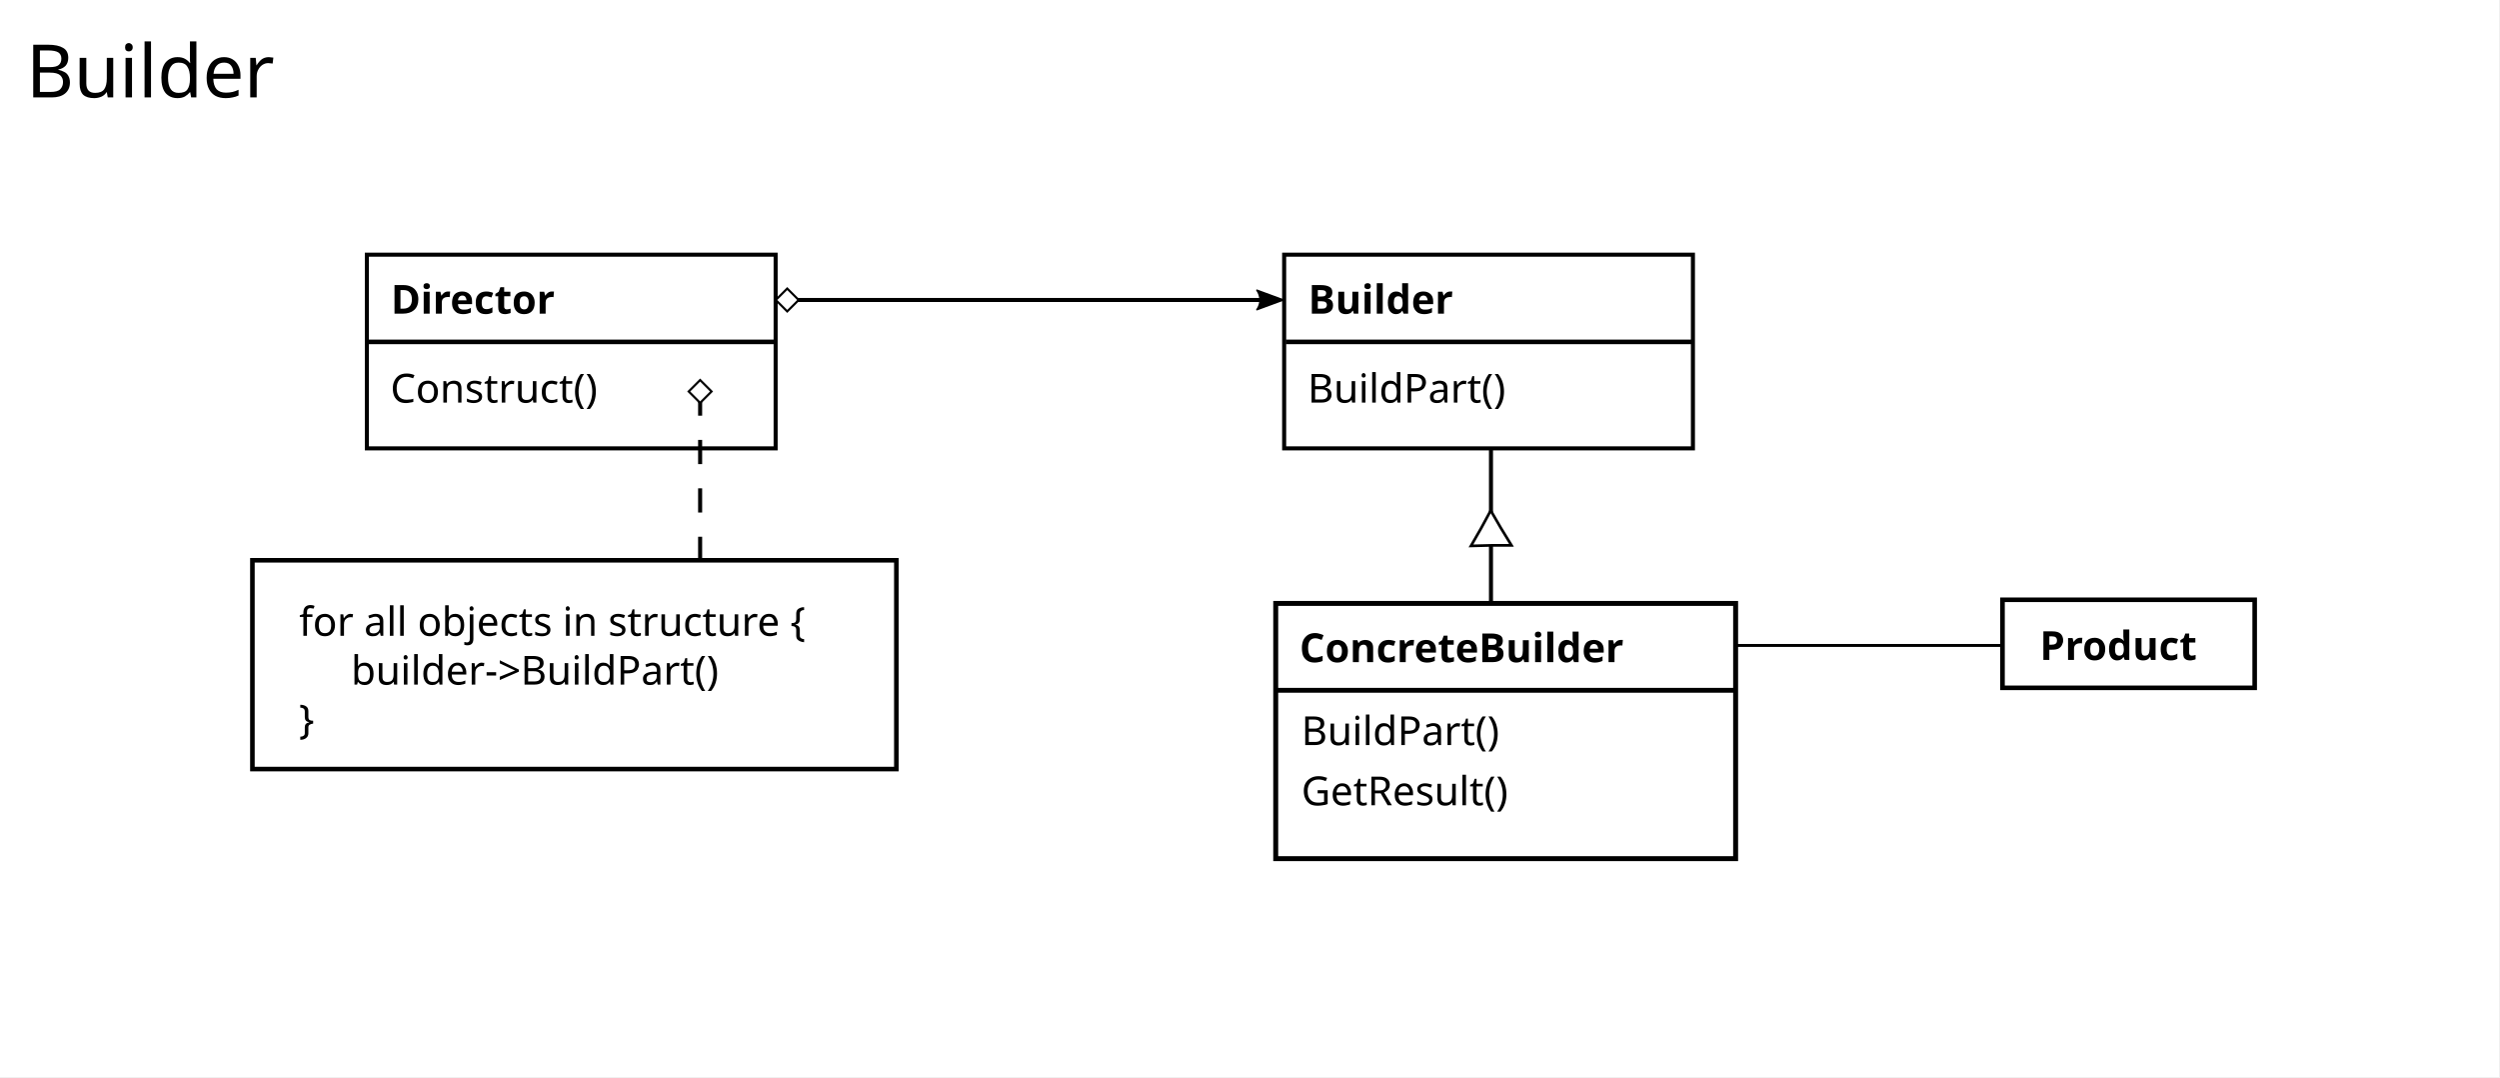
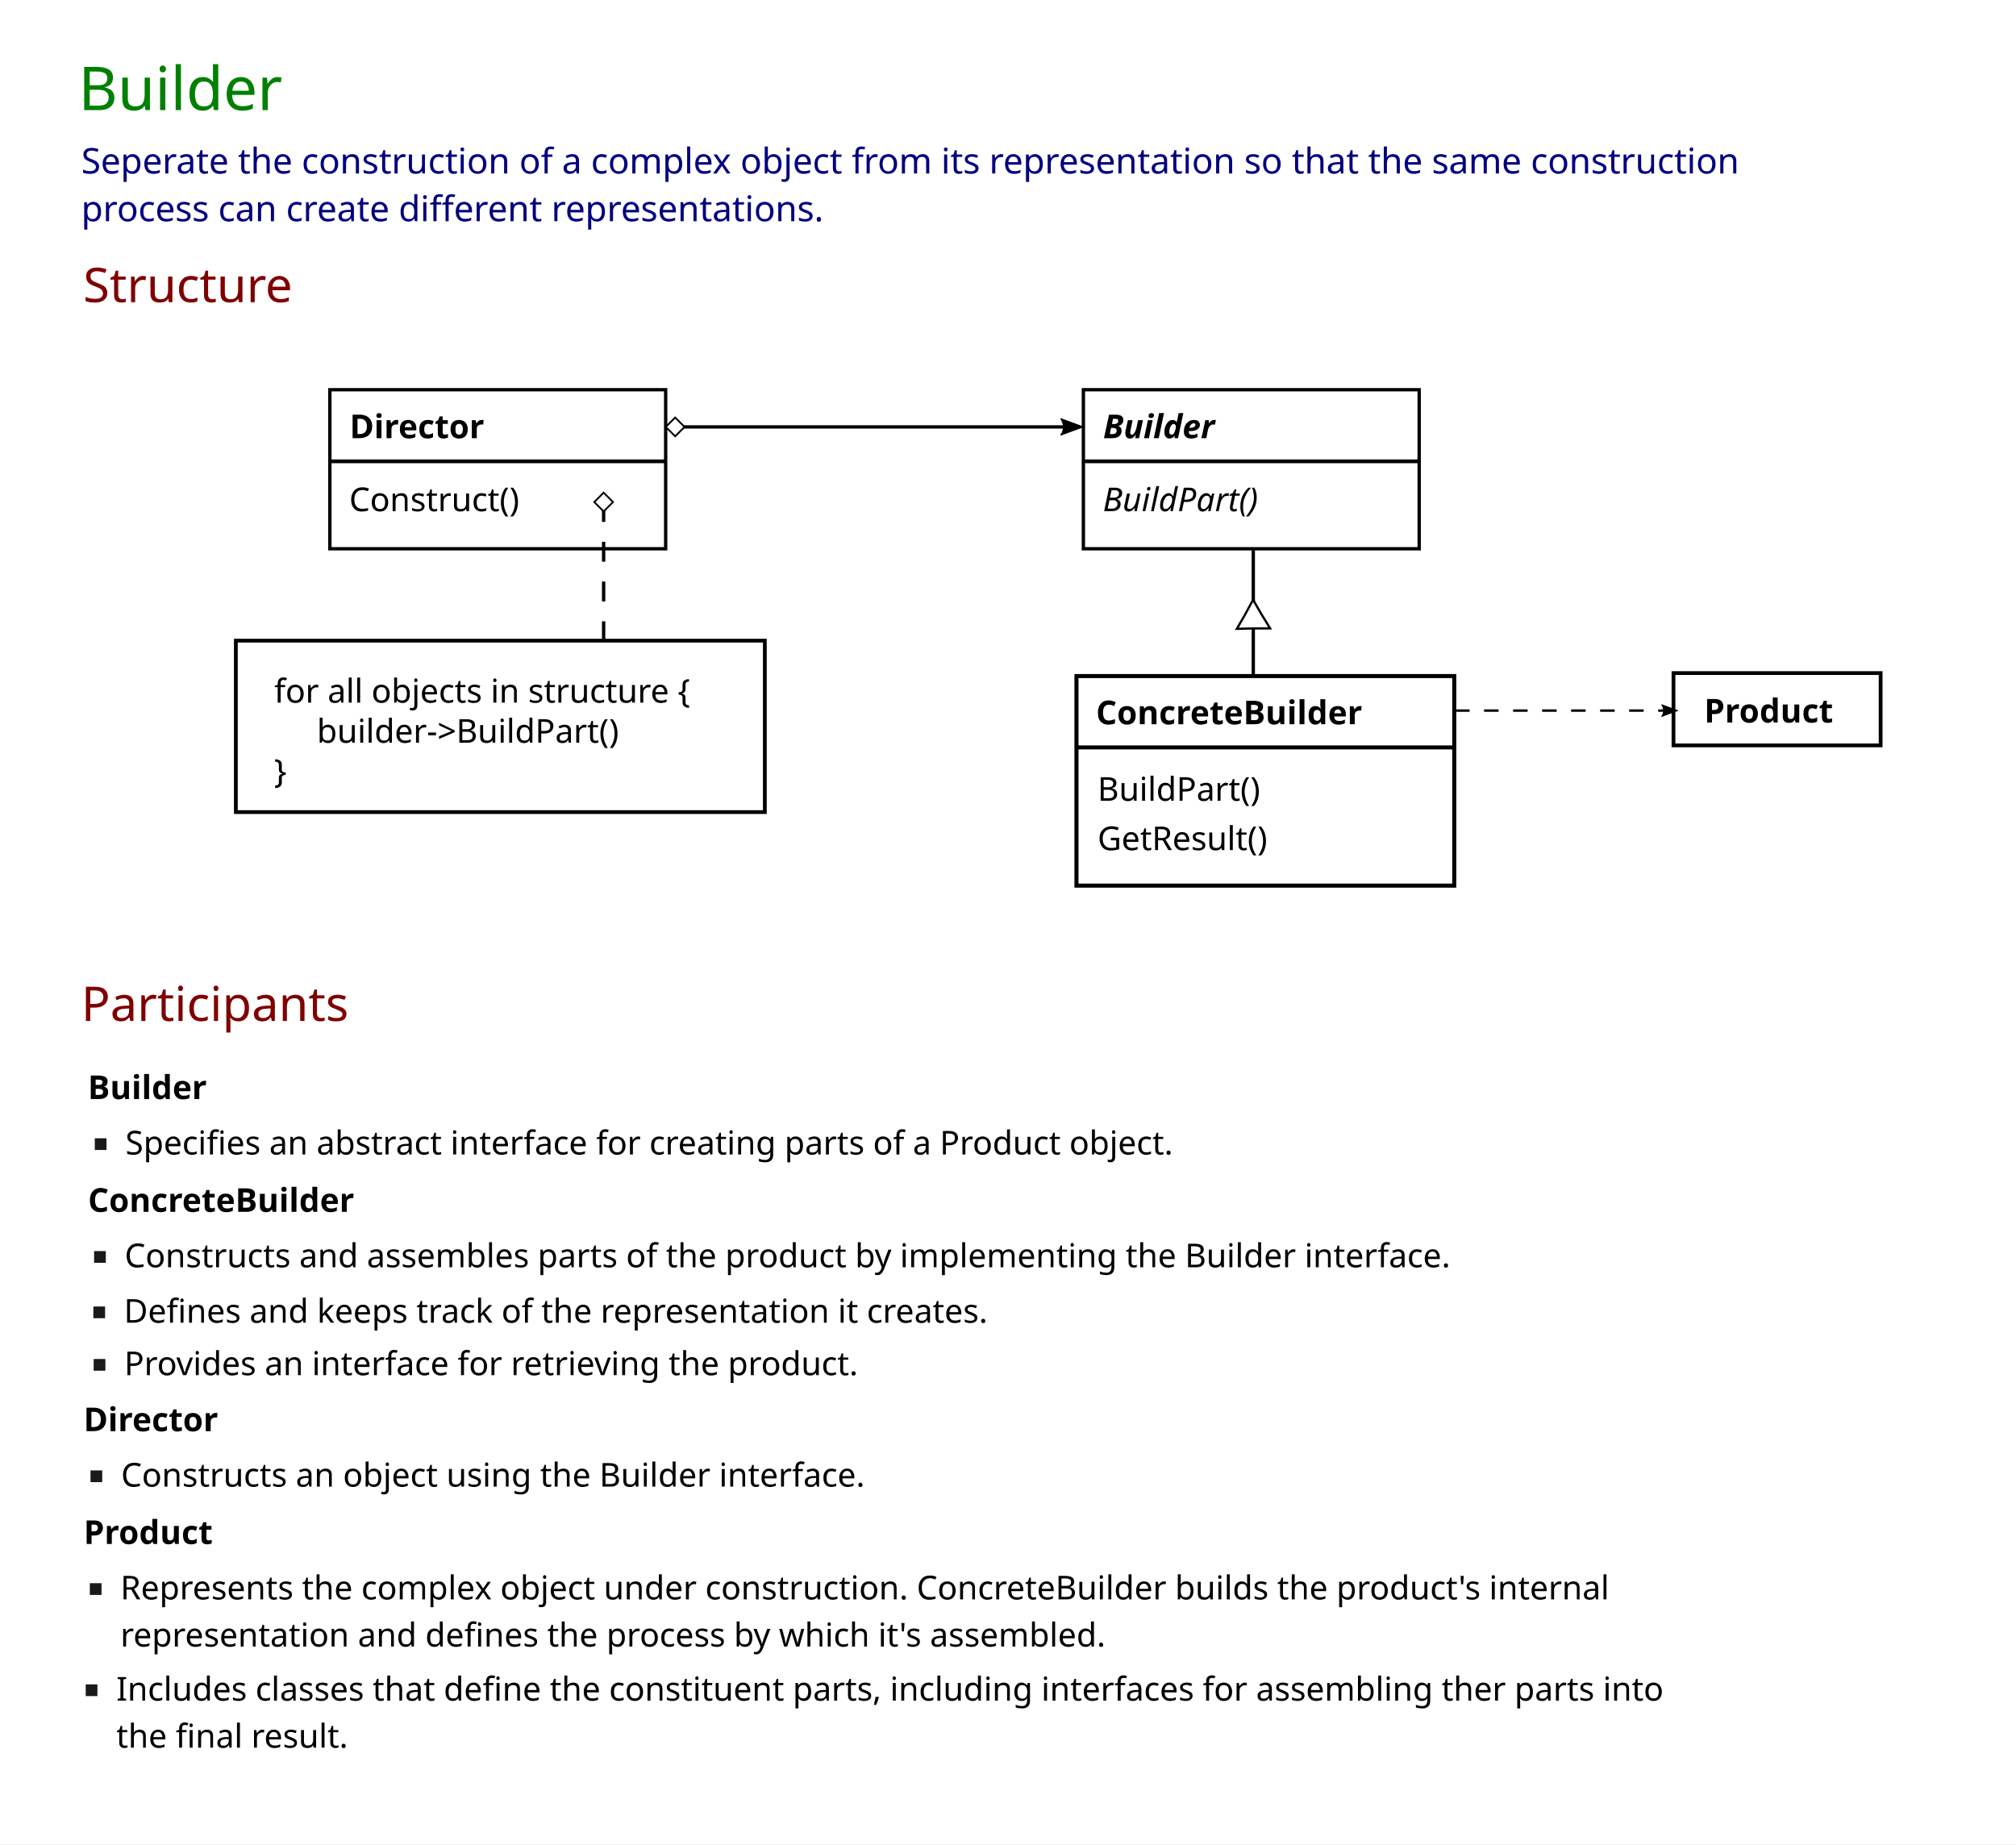
- <svg xmlns="http://www.w3.org/2000/svg" width="163.877mm" height="70.6mm" viewBox="0 0 163.877 70.6" version="1.1" id="svg29">
+ <svg xmlns="http://www.w3.org/2000/svg" width="160.937mm" height="147.23mm" viewBox="0 0 160.937 147.23" version="1.1" id="svg29">
  <defs id="defs23">
+     <marker style="overflow:visible" id="marker1055" refX="0" refY="0" orient="auto">
+       <path transform="scale(-0.6)" d="M 8.719,4.034 -2.207,0.016 8.719,-4.002 c -1.745,2.372 -1.735,5.617 -6e-7,8.035 z" style="fill:#000000;fill-opacity:1;fill-rule:evenodd;stroke:#000000;stroke-width:0.625;stroke-linejoin:round;stroke-opacity:1" id="path1053" />
+     </marker>
    <marker style="overflow:visible" id="marker5446" refX="0" refY="0" orient="auto">
      <path transform="matrix(0.4,0,0,0.4,2.6,0)" style="fill:#ffffff;fill-rule:evenodd;stroke:#000000;stroke-width:1pt;stroke-opacity:1" d="M 0,-7.071 -7.071,0 0,7.071 7.071,0 Z" id="path5444" />
    </marker>
    <marker orient="auto" refY="0" refX="0" id="EmptyTriangleOutM" style="overflow:visible">
      <path id="path4805" d="M 5.77,0 -2.88,5 V -5 Z" style="fill:#ffffff;fill-rule:evenodd;stroke:#000000;stroke-width:1pt;stroke-opacity:1" transform="matrix(0.4,0,0,0.4,-1.8,0)" />
    </marker>
    <marker orient="auto" refY="0" refX="0" id="EmptyTriangleInM" style="overflow:visible">
      <path id="path4796" d="M 5.77,0 -2.88,5 V -5 Z" style="fill:#ffffff;fill-rule:evenodd;stroke:#000000;stroke-width:1pt;stroke-opacity:1" transform="matrix(-0.4,0,0,-0.4,1.8,0)" />
    </marker>
    <marker orient="auto" refY="0" refX="0" id="EmptyTriangleOutL" style="overflow:visible">
      <path id="path4802" d="M 5.77,0 -2.88,5 V -5 Z" style="fill:#ffffff;fill-rule:evenodd;stroke:#000000;stroke-width:1pt;stroke-opacity:1" transform="matrix(0.8,0,0,0.8,-4.8,0)" />
    </marker>
    <marker orient="auto" refY="0" refX="0" id="Arrow2Mend" style="overflow:visible">
      <path id="path4669" style="fill:#000000;fill-opacity:1;fill-rule:evenodd;stroke:#000000;stroke-width:0.625;stroke-linejoin:round;stroke-opacity:1" d="M 8.719,4.034 -2.207,0.016 8.719,-4.002 c -1.745,2.372 -1.735,5.617 -6e-7,8.035 z" transform="scale(-0.6)" />
    </marker>
    <marker orient="auto" refY="0" refX="0" id="EmptyDiamondMstart" style="overflow:visible">
      <path id="path4760" d="M 0,-7.071 -7.071,0 0,7.071 7.071,0 Z" style="fill:#ffffff;fill-rule:evenodd;stroke:#000000;stroke-width:1pt;stroke-opacity:1" transform="matrix(0.4,0,0,0.4,2.6,0)" />
    </marker>
    <marker orient="auto" refY="0" refX="0" id="EmptyDiamondM" style="overflow:visible">
      <path id="path4751" d="M 0,-7.071 -7.071,0 0,7.071 7.071,0 Z" style="fill:#ffffff;fill-rule:evenodd;stroke:#000000;stroke-width:1pt;stroke-opacity:1" transform="scale(0.4)" />
    </marker>
    <marker orient="auto" refY="0" refX="0" id="EmptyDiamondL" style="overflow:visible">
      <path id="path4748" d="M 0,-7.071 -7.071,0 0,7.071 7.071,0 Z" style="fill:#ffffff;fill-rule:evenodd;stroke:#000000;stroke-width:1pt;stroke-opacity:1" transform="scale(0.8)" />
    </marker>
  </defs>
-   <g id="layer1" transform="translate(-17.88688,-13.40686)">
-     <rect style="opacity:1;vector-effect:none;fill:#ffffff;fill-opacity:1;stroke:none;stroke-width:0.26;stroke-linecap:butt;stroke-linejoin:miter;stroke-miterlimit:4;stroke-dasharray:none;stroke-dashoffset:0;stroke-opacity:1" id="rect5552" width="163.877" height="70.6" x="17.887" y="13.407" />
-     <rect style="opacity:1;vector-effect:none;fill:#ffffff;fill-opacity:1;stroke:#000000;stroke-width:0.266;stroke-linecap:butt;stroke-linejoin:miter;stroke-miterlimit:4;stroke-dasharray:none;stroke-dashoffset:0;stroke-opacity:1" id="rect3701" width="26.806" height="12.696" x="41.945" y="30.102" />
-     <path style="fill:none;stroke:#000000;stroke-width:0.3;stroke-linecap:butt;stroke-linejoin:miter;stroke-miterlimit:4;stroke-dasharray:none;stroke-opacity:1" d="M 42.05,35.818 H 68.792" id="path4508" />
-     <text xml:space="preserve" style="font-style:normal;font-variant:normal;font-weight:normal;font-stretch:normal;font-size:2.626px;line-height:1.758px;font-family:sans-serif;-inkscape-font-specification:sans-serif;letter-spacing:0px;word-spacing:0px;fill:#000000;fill-opacity:1;stroke:none;stroke-width:0.07" x="43.525" y="33.968" id="text4512">
-       <tspan id="tspan4510" x="43.525" y="33.968" style="font-weight:bold;stroke-width:0.07">Director</tspan>
+   <g id="layer1" transform="translate(-13.3433,-11.00143)">
+     <rect style="opacity:1;vector-effect:none;fill:#ffffff;fill-opacity:1;stroke:none;stroke-width:0.372;stroke-linecap:butt;stroke-linejoin:miter;stroke-miterlimit:4;stroke-dasharray:none;stroke-dashoffset:0;stroke-opacity:1" id="rect5552" width="160.937" height="147.23" x="13.343" y="11.001" />
+     <rect style="opacity:1;vector-effect:none;fill:#ffffff;fill-opacity:1;stroke:#000000;stroke-width:0.266;stroke-linecap:butt;stroke-linejoin:miter;stroke-miterlimit:4;stroke-dasharray:none;stroke-dashoffset:0;stroke-opacity:1" id="rect3701" width="26.806" height="12.696" x="39.677" y="42.114" />
+     <path style="fill:none;stroke:#000000;stroke-width:0.3;stroke-linecap:butt;stroke-linejoin:miter;stroke-miterlimit:4;stroke-dasharray:none;stroke-opacity:1" d="M 39.782,47.83 H 66.524" id="path4508" />
+     <text xml:space="preserve" style="font-style:normal;font-variant:normal;font-weight:normal;font-stretch:normal;font-size:2.626px;line-height:1.758px;font-family:sans-serif;-inkscape-font-specification:sans-serif;letter-spacing:0px;word-spacing:0px;fill:#000000;fill-opacity:1;stroke:none;stroke-width:0.07" x="41.257" y="45.979" id="text4512">
+       <tspan id="tspan4510" x="41.257" y="45.979" style="font-weight:bold;stroke-width:0.07">Director</tspan>
    </text>
-     <text xml:space="preserve" style="font-style:normal;font-variant:normal;font-weight:normal;font-stretch:normal;font-size:2.626px;line-height:1.758px;font-family:sans-serif;-inkscape-font-specification:sans-serif;letter-spacing:0px;word-spacing:0px;fill:#000000;fill-opacity:1;stroke:none;stroke-width:0.07" x="43.492" y="39.796" id="text4512-0">
-       <tspan id="tspan4510-7" x="43.492" y="39.796" style="font-weight:normal;stroke-width:0.07">Construct()</tspan>
+     <text xml:space="preserve" style="font-style:normal;font-variant:normal;font-weight:normal;font-stretch:normal;font-size:2.626px;line-height:1.758px;font-family:sans-serif;-inkscape-font-specification:sans-serif;letter-spacing:0px;word-spacing:0px;fill:#000000;fill-opacity:1;stroke:none;stroke-width:0.07" x="41.224" y="51.808" id="text4512-0">
+       <tspan id="tspan4510-7" x="41.224" y="51.808" style="font-weight:normal;stroke-width:0.07">Construct()</tspan>
    </text>
-     <rect style="opacity:1;vector-effect:none;fill:#ffffff;fill-opacity:1;stroke:#000000;stroke-width:0.266;stroke-linecap:butt;stroke-linejoin:miter;stroke-miterlimit:4;stroke-dasharray:none;stroke-dashoffset:0;stroke-opacity:1" id="rect3701-6" width="26.806" height="12.696" x="102.098" y="30.102" />
-     <path style="fill:none;stroke:#000000;stroke-width:0.3;stroke-linecap:butt;stroke-linejoin:miter;stroke-miterlimit:4;stroke-dasharray:none;stroke-opacity:1" d="m 102.203,35.818 h 26.742" id="path4508-1" />
-     <text xml:space="preserve" style="font-style:normal;font-variant:normal;font-weight:normal;font-stretch:normal;font-size:2.626px;line-height:1.758px;font-family:sans-serif;-inkscape-font-specification:sans-serif;letter-spacing:0px;word-spacing:0px;fill:#000000;fill-opacity:1;stroke:none;stroke-width:0.07" x="103.678" y="33.968" id="text4512-3">
-       <tspan id="tspan4510-78" x="103.678" y="33.968" style="font-weight:bold;stroke-width:0.07">Builder</tspan>
+     <rect style="opacity:1;vector-effect:none;fill:#ffffff;fill-opacity:1;stroke:#000000;stroke-width:0.266;stroke-linecap:butt;stroke-linejoin:miter;stroke-miterlimit:4;stroke-dasharray:none;stroke-dashoffset:0;stroke-opacity:1" id="rect3701-6" width="26.806" height="12.696" x="99.83" y="42.114" />
+     <path style="fill:none;stroke:#000000;stroke-width:0.3;stroke-linecap:butt;stroke-linejoin:miter;stroke-miterlimit:4;stroke-dasharray:none;stroke-opacity:1" d="M 99.935,47.83 H 126.677" id="path4508-1" />
+     <text xml:space="preserve" style="font-style:normal;font-variant:normal;font-weight:normal;font-stretch:normal;font-size:2.626px;line-height:1.758px;font-family:sans-serif;-inkscape-font-specification:sans-serif;letter-spacing:0px;word-spacing:0px;fill:#000000;fill-opacity:1;stroke:none;stroke-width:0.07" x="101.41" y="45.979" id="text4512-3">
+       <tspan id="tspan4510-78" x="101.41" y="45.979" style="font-weight:bold;stroke-width:0.07;font-style:italic">Builder</tspan>
    </text>
-     <text xml:space="preserve" style="font-style:normal;font-variant:normal;font-weight:normal;font-stretch:normal;font-size:2.626px;line-height:1.758px;font-family:sans-serif;-inkscape-font-specification:sans-serif;letter-spacing:0px;word-spacing:0px;fill:#000000;fill-opacity:1;stroke:none;stroke-width:0.07" x="103.645" y="39.796" id="text4512-0-6">
-       <tspan id="tspan4510-7-1" x="103.645" y="39.796" style="font-weight:normal;stroke-width:0.07">BuildPart()</tspan>
+     <text xml:space="preserve" style="font-style:normal;font-variant:normal;font-weight:normal;font-stretch:normal;font-size:2.626px;line-height:1.758px;font-family:sans-serif;-inkscape-font-specification:sans-serif;letter-spacing:0px;word-spacing:0px;fill:#000000;fill-opacity:1;stroke:none;stroke-width:0.07" x="101.377" y="51.808" id="text4512-0-6">
+       <tspan id="tspan4510-7-1" x="101.377" y="51.808" style="font-weight:normal;stroke-width:0.07;font-style:italic">BuildPart()</tspan>
    </text>
-     <rect style="opacity:1;vector-effect:none;fill:#ffffff;fill-opacity:1;stroke:#000000;stroke-width:0.3;stroke-linecap:butt;stroke-linejoin:miter;stroke-miterlimit:4;stroke-dasharray:none;stroke-dashoffset:0;stroke-opacity:1" id="rect3701-65" width="42.229" height="13.686" x="34.439" y="50.134" />
-     <rect style="opacity:1;vector-effect:none;fill:#ffffff;fill-opacity:1;stroke:#000000;stroke-width:0.324;stroke-linecap:butt;stroke-linejoin:miter;stroke-miterlimit:4;stroke-dasharray:none;stroke-dashoffset:0;stroke-opacity:1" id="rect3701-6-0" width="30.159" height="16.73" x="101.545" y="52.962" />
-     <path style="fill:none;stroke:#000000;stroke-width:0.318;stroke-linecap:butt;stroke-linejoin:miter;stroke-miterlimit:4;stroke-dasharray:none;stroke-opacity:1" d="m 101.643,58.657 h 30.128" id="path4508-1-8" />
-     <text xml:space="preserve" style="font-style:normal;font-variant:normal;font-weight:normal;font-stretch:normal;font-size:2.626px;line-height:1.758px;font-family:sans-serif;-inkscape-font-specification:sans-serif;letter-spacing:0px;word-spacing:0px;fill:#000000;fill-opacity:1;stroke:none;stroke-width:0.07" x="103.104" y="56.807" id="text4512-3-3">
-       <tspan id="tspan4510-78-8" x="103.104" y="56.807" style="font-weight:bold;stroke-width:0.07">ConcreteBuilder</tspan>
+     <rect style="opacity:1;vector-effect:none;fill:#ffffff;fill-opacity:1;stroke:#000000;stroke-width:0.3;stroke-linecap:butt;stroke-linejoin:miter;stroke-miterlimit:4;stroke-dasharray:none;stroke-dashoffset:0;stroke-opacity:1" id="rect3701-65" width="42.229" height="13.686" x="32.171" y="62.146" />
+     <rect style="opacity:1;vector-effect:none;fill:#ffffff;fill-opacity:1;stroke:#000000;stroke-width:0.324;stroke-linecap:butt;stroke-linejoin:miter;stroke-miterlimit:4;stroke-dasharray:none;stroke-dashoffset:0;stroke-opacity:1" id="rect3701-6-0" width="30.159" height="16.73" x="99.277" y="64.973" />
+     <path style="fill:none;stroke:#000000;stroke-width:0.318;stroke-linecap:butt;stroke-linejoin:miter;stroke-miterlimit:4;stroke-dasharray:none;stroke-opacity:1" d="M 99.375,70.669 H 129.502" id="path4508-1-8" />
+     <text xml:space="preserve" style="font-style:normal;font-variant:normal;font-weight:normal;font-stretch:normal;font-size:2.626px;line-height:1.758px;font-family:sans-serif;-inkscape-font-specification:sans-serif;letter-spacing:0px;word-spacing:0px;fill:#000000;fill-opacity:1;stroke:none;stroke-width:0.07" x="100.836" y="68.818" id="text4512-3-3">
+       <tspan id="tspan4510-78-8" x="100.836" y="68.818" style="font-weight:bold;stroke-width:0.07">ConcreteBuilder</tspan>
    </text>
-     <rect style="opacity:1;vector-effect:none;fill:#ffffff;fill-opacity:1;stroke:#000000;stroke-width:0.3;stroke-linecap:butt;stroke-linejoin:miter;stroke-miterlimit:4;stroke-dasharray:none;stroke-dashoffset:0;stroke-opacity:1" id="rect3701-65-1" width="16.537" height="5.772" x="149.205" y="52.723" />
-     <path style="fill:none;stroke:#000000;stroke-width:0.265px;stroke-linecap:butt;stroke-linejoin:miter;stroke-opacity:1;marker-start:url(#EmptyDiamondMstart);marker-end:url(#Arrow2Mend)" d="M 68.822,33.071 H 101.696" id="path4623" />
-     <path style="fill:none;stroke:#000000;stroke-width:0.193px;stroke-linecap:butt;stroke-linejoin:miter;stroke-opacity:1" d="m 131.77,55.717 h 17.506" id="path4623-1" />
-     <path style="fill:none;stroke:#000000;stroke-width:0.265;stroke-linecap:butt;stroke-linejoin:miter;stroke-miterlimit:4;stroke-dasharray:1.587, 1.587;stroke-dashoffset:0;stroke-opacity:1;marker-start:url(#EmptyDiamondM)" d="M 63.799,39.069 V 50.962" id="path4640" />
-     <text xml:space="preserve" style="font-style:normal;font-variant:normal;font-weight:normal;font-stretch:normal;font-size:2.626px;line-height:3.2px;font-family:sans-serif;-inkscape-font-specification:sans-serif;letter-spacing:0px;word-spacing:0px;fill:#000000;fill-opacity:1;stroke:none;stroke-width:0.07" x="37.5" y="55.081" id="text4512-0-0">
-       <tspan id="tspan4510-7-6" x="37.5" y="55.081" style="font-weight:normal;line-height:3.2px;stroke-width:0.07">for all objects in structure {</tspan>
-       <tspan x="37.5" y="58.281" style="font-weight:normal;line-height:3.2px;stroke-width:0.07" id="tspan5096">     builder-&gt;BuildPart()</tspan>
-       <tspan x="37.5" y="61.481" style="font-weight:normal;line-height:3.2px;stroke-width:0.07" id="tspan5098">}</tspan>
+     <rect style="opacity:1;vector-effect:none;fill:#ffffff;fill-opacity:1;stroke:#000000;stroke-width:0.3;stroke-linecap:butt;stroke-linejoin:miter;stroke-miterlimit:4;stroke-dasharray:none;stroke-dashoffset:0;stroke-opacity:1" id="rect3701-65-1" width="16.537" height="5.772" x="146.937" y="64.735" />
+     <path style="fill:none;stroke:#000000;stroke-width:0.265px;stroke-linecap:butt;stroke-linejoin:miter;stroke-opacity:1;marker-start:url(#EmptyDiamondMstart);marker-end:url(#Arrow2Mend)" d="M 66.554,45.083 H 99.428" id="path4623" />
+     <path style="fill:none;stroke:#000000;stroke-width:0.193;stroke-linecap:butt;stroke-linejoin:miter;stroke-opacity:1;stroke-miterlimit:4;stroke-dasharray:1.158,1.158;marker-end:url(#marker1055);stroke-dashoffset:0" d="m 129.502,67.729 h 17.506" id="path4623-1" />
+     <path style="fill:none;stroke:#000000;stroke-width:0.265;stroke-linecap:butt;stroke-linejoin:miter;stroke-miterlimit:4;stroke-dasharray:1.587, 1.587;stroke-dashoffset:0;stroke-opacity:1;marker-start:url(#EmptyDiamondM)" d="M 61.531,51.08 V 62.974" id="path4640" />
+     <text xml:space="preserve" style="font-style:normal;font-variant:normal;font-weight:normal;font-stretch:normal;font-size:2.626px;line-height:3.2px;font-family:sans-serif;-inkscape-font-specification:sans-serif;letter-spacing:0px;word-spacing:0px;fill:#000000;fill-opacity:1;stroke:none;stroke-width:0.07" x="35.232" y="67.093" id="text4512-0-0">
+       <tspan id="tspan4510-7-6" x="35.232" y="67.093" style="font-weight:normal;line-height:3.2px;stroke-width:0.07">for all objects in structure {</tspan>
+       <tspan x="35.232" y="70.293" style="font-weight:normal;line-height:3.2px;stroke-width:0.07" id="tspan5096">     builder-&gt;BuildPart()</tspan>
+       <tspan x="35.232" y="73.493" style="font-weight:normal;line-height:3.2px;stroke-width:0.07" id="tspan5098">}</tspan>
    </text>
-     <path style="fill:none;stroke:#000000;stroke-width:0.265px;stroke-linecap:butt;stroke-linejoin:miter;stroke-opacity:1;marker-mid:url(#EmptyTriangleOutM)" d="M 115.661,52.922 V 42.906" id="path5176" />
-     <path style="opacity:1;vector-effect:none;fill:#ffffff;fill-opacity:1;stroke:#000000;stroke-width:0.177;stroke-linecap:butt;stroke-linejoin:miter;stroke-miterlimit:4;stroke-dasharray:none;stroke-dashoffset:0;stroke-opacity:1" id="path5532" d="m 117.006,49.155 -1.329,0.002 -1.329,0.035 0.663,-1.152 0.634,-1.168 0.667,1.15 z" />
-     <text xml:space="preserve" style="font-style:normal;font-variant:normal;font-weight:normal;font-stretch:normal;font-size:2.626px;line-height:1.758px;font-family:sans-serif;-inkscape-font-specification:sans-serif;letter-spacing:0px;word-spacing:0px;fill:#000000;fill-opacity:1;stroke:none;stroke-width:0.07" x="151.653" y="56.668" id="text4512-3-3-5">
-       <tspan id="tspan4510-78-8-7" x="151.653" y="56.668" style="font-weight:bold;stroke-width:0.07">Product</tspan>
+     <path style="fill:none;stroke:#000000;stroke-width:0.265px;stroke-linecap:butt;stroke-linejoin:miter;stroke-opacity:1;marker-mid:url(#EmptyTriangleOutM)" d="M 113.393,64.933 V 54.917" id="path5176" />
+     <path style="opacity:1;vector-effect:none;fill:#ffffff;fill-opacity:1;stroke:#000000;stroke-width:0.177;stroke-linecap:butt;stroke-linejoin:miter;stroke-miterlimit:4;stroke-dasharray:none;stroke-dashoffset:0;stroke-opacity:1" id="path5532" d="m 114.738,61.166 -1.329,0.002 -1.329,0.035 0.663,-1.152 0.634,-1.168 0.667,1.15 z" />
+     <text xml:space="preserve" style="font-style:normal;font-variant:normal;font-weight:normal;font-stretch:normal;font-size:2.626px;line-height:1.758px;font-family:sans-serif;-inkscape-font-specification:sans-serif;letter-spacing:0px;word-spacing:0px;fill:#000000;fill-opacity:1;stroke:none;stroke-width:0.07" x="149.385" y="68.679" id="text4512-3-3-5">
+       <tspan id="tspan4510-78-8-7" x="149.385" y="68.679" style="font-weight:bold;stroke-width:0.07">Product</tspan>
    </text>
-     <text xml:space="preserve" style="font-style:normal;font-variant:normal;font-weight:normal;font-stretch:normal;font-size:4.824px;line-height:3.23px;font-family:sans-serif;-inkscape-font-specification:sans-serif;letter-spacing:0px;word-spacing:0px;fill:#000000;fill-opacity:1;stroke:none;stroke-width:0.129" x="19.599" y="19.795" id="text4512-38">
-       <tspan id="tspan4510-76" x="19.599" y="19.795" style="font-weight:normal;stroke-width:0.129">Builder</tspan>
+     <text xml:space="preserve" style="font-style:normal;font-variant:normal;font-weight:normal;font-stretch:normal;font-size:4.824px;line-height:3.23px;font-family:sans-serif;-inkscape-font-specification:sans-serif;letter-spacing:0px;word-spacing:0px;fill:#008000;fill-opacity:1;stroke:none;stroke-width:0.129" x="19.599" y="19.795" id="text4512-38">
+       <tspan id="tspan4510-76" x="19.599" y="19.795" style="font-weight:normal;fill:#008000;stroke-width:0.129">Builder</tspan>
    </text>
-     <text xml:space="preserve" style="font-style:normal;font-variant:normal;font-weight:normal;font-stretch:normal;font-size:2.626px;line-height:1.758px;font-family:sans-serif;-inkscape-font-specification:sans-serif;letter-spacing:0px;word-spacing:0px;fill:#000000;fill-opacity:1;stroke:none;stroke-width:0.07" x="103.231" y="62.246" id="text4512-0-6-2">
-       <tspan id="tspan4510-7-1-8" x="103.231" y="62.246" style="font-weight:normal;stroke-width:0.07">BuildPart()</tspan>
+     <text xml:space="preserve" style="font-style:normal;font-variant:normal;font-weight:normal;font-stretch:normal;font-size:2.626px;line-height:1.758px;font-family:sans-serif;-inkscape-font-specification:sans-serif;letter-spacing:0px;word-spacing:0px;fill:#000000;fill-opacity:1;stroke:none;stroke-width:0.07" x="100.963" y="74.926" id="text4512-0-6-2">
+       <tspan id="tspan4510-7-1-8" x="100.963" y="74.926" style="font-weight:normal;stroke-width:0.07">BuildPart()</tspan>
    </text>
-     <text xml:space="preserve" style="font-style:normal;font-variant:normal;font-weight:normal;font-stretch:normal;font-size:2.626px;line-height:1.758px;font-family:sans-serif;-inkscape-font-specification:sans-serif;letter-spacing:0px;word-spacing:0px;fill:#000000;fill-opacity:1;stroke:none;stroke-width:0.07" x="103.231" y="66.189" id="text4512-0-6-2-4">
-       <tspan id="tspan4510-7-1-8-3" x="103.231" y="66.189" style="font-weight:normal;stroke-width:0.07">GetResult()</tspan>
+     <text xml:space="preserve" style="font-style:normal;font-variant:normal;font-weight:normal;font-stretch:normal;font-size:2.626px;line-height:1.758px;font-family:sans-serif;-inkscape-font-specification:sans-serif;letter-spacing:0px;word-spacing:0px;fill:#000000;fill-opacity:1;stroke:none;stroke-width:0.07" x="100.963" y="78.868" id="text4512-0-6-2-4">
+       <tspan id="tspan4510-7-1-8-3" x="100.963" y="78.868" style="font-weight:normal;stroke-width:0.07">GetResult()</tspan>
    </text>
+     <text xml:space="preserve" style="font-style:normal;font-variant:normal;font-weight:normal;font-stretch:normal;font-size:3.834px;line-height:2.568px;font-family:sans-serif;-inkscape-font-specification:sans-serif;letter-spacing:0px;word-spacing:0px;fill:#800000;fill-opacity:1;stroke:none;stroke-width:0.103" x="19.827" y="92.509" id="text502-4-4">
+       <tspan id="tspan500-4-3" x="19.827" y="92.509" style="fill:#800000;stroke-width:0.103">Participants</tspan>
+     </text>
+     <text xml:space="preserve" style="font-style:normal;font-variant:normal;font-weight:normal;font-stretch:normal;font-size:2.626px;line-height:1.758px;font-family:sans-serif;-inkscape-font-specification:sans-serif;letter-spacing:0px;word-spacing:0px;fill:#000000;fill-opacity:1;stroke:none;stroke-width:0.07" x="20.369" y="107.742" id="text4512-3-3-8-8-3-67-5">
+       <tspan id="tspan4510-78-8-1-2-9-18-8" x="20.369" y="107.742" style="font-weight:bold;stroke-width:0.07">ConcreteBuilder</tspan>
+     </text>
+     <text xml:space="preserve" style="font-style:normal;font-variant:normal;font-weight:normal;font-stretch:normal;font-size:2.626px;line-height:1.758px;font-family:sans-serif;-inkscape-font-specification:sans-serif;letter-spacing:0px;word-spacing:0px;fill:#000000;fill-opacity:1;stroke:none;stroke-width:0.07" x="23.298" y="112.168" id="text4512-0-6-2-40-0-90-7-6-6">
+       <tspan id="tspan4510-7-1-8-1-0-8-8-1-1" x="23.298" y="112.168" style="font-weight:normal;stroke-width:0.07">Constructs and assembles parts of the product by implementing the Builder interface.</tspan>
+     </text>
+     <rect style="opacity:1;vector-effect:none;fill:#1a1a1a;fill-opacity:1;stroke:none;stroke-width:0.529;stroke-linecap:butt;stroke-linejoin:miter;stroke-miterlimit:4;stroke-dasharray:none;stroke-dashoffset:0;stroke-opacity:1" id="rect590" width="0.935" height="0.935" x="20.855" y="110.877" />
+     <text xml:space="preserve" style="font-style:normal;font-variant:normal;font-weight:normal;font-stretch:normal;font-size:2.626px;line-height:1.758px;font-family:sans-serif;-inkscape-font-specification:sans-serif;letter-spacing:0px;word-spacing:0px;fill:#000000;fill-opacity:1;stroke:none;stroke-width:0.07" x="20.357" y="98.737" id="text4512-3-3-8-8-3-67-5-6">
+       <tspan id="tspan4510-78-8-1-2-9-18-8-0" x="20.357" y="98.737" style="font-weight:bold;stroke-width:0.07">Builder</tspan>
+     </text>
+     <text xml:space="preserve" style="font-style:normal;font-variant:normal;font-weight:normal;font-stretch:normal;font-size:2.626px;line-height:3.76px;font-family:sans-serif;-inkscape-font-specification:sans-serif;letter-spacing:0px;word-spacing:0px;fill:#000000;fill-opacity:1;stroke:none;stroke-width:0.07" x="23.353" y="103.163" id="text4512-0-6-2-40-0-90-7-6-6-9">
+       <tspan x="23.353" y="103.163" style="font-weight:normal;line-height:3.76px;stroke-width:0.07" id="tspan4133">Specifies an abstract interface for creating parts of a Product object.</tspan>
+     </text>
+     <rect style="opacity:1;vector-effect:none;fill:#1a1a1a;fill-opacity:1;stroke:none;stroke-width:0.529;stroke-linecap:butt;stroke-linejoin:miter;stroke-miterlimit:4;stroke-dasharray:none;stroke-dashoffset:0;stroke-opacity:1" id="rect590-3" width="0.935" height="0.935" x="20.91" y="101.872" />
+     <text xml:space="preserve" style="font-style:normal;font-variant:normal;font-weight:normal;font-stretch:normal;font-size:3.834px;line-height:2.568px;font-family:sans-serif;-inkscape-font-specification:sans-serif;letter-spacing:0px;word-spacing:0px;fill:#800000;fill-opacity:1;stroke:none;stroke-width:0.103" x="19.989" y="35.125" id="text502-4-4-0">
+       <tspan id="tspan500-4-3-7" x="19.989" y="35.125" style="fill:#800000;stroke-width:0.103">Structure</tspan>
+     </text>
+     <text xml:space="preserve" style="font-style:normal;font-variant:normal;font-weight:normal;font-stretch:normal;font-size:2.626px;line-height:3.76px;font-family:sans-serif;-inkscape-font-specification:sans-serif;letter-spacing:0px;word-spacing:0px;fill:#000080;fill-opacity:1;stroke:none;stroke-width:0.07" x="19.833" y="24.852" id="text4512-0-6-2-40-0-90-7-6-6-9-8">
+       <tspan x="19.833" y="24.852" style="font-weight:normal;font-size:2.822px;line-height:3.76px;fill:#000080;stroke-width:0.07" id="tspan186">Seperate the construction of a complex object from its representation so that the same construction </tspan>
+       <tspan x="19.833" y="28.663" style="font-weight:normal;font-size:2.822px;line-height:3.76px;fill:#000080;stroke-width:0.07" id="tspan135">process can create different representations.</tspan>
+     </text>
+     <text xml:space="preserve" style="font-style:normal;font-variant:normal;font-weight:normal;font-stretch:normal;font-size:2.626px;line-height:1.758px;font-family:sans-serif;-inkscape-font-specification:sans-serif;letter-spacing:0px;word-spacing:0px;fill:#000000;fill-opacity:1;stroke:none;stroke-width:0.07" x="20.028" y="134.257" id="text4512-3-3-8-8-3-67-5-0">
+       <tspan id="tspan4510-78-8-1-2-9-18-8-4" x="20.028" y="134.257" style="font-weight:bold;stroke-width:0.07">Product</tspan>
+     </text>
+     <text xml:space="preserve" style="font-style:normal;font-variant:normal;font-weight:normal;font-stretch:normal;font-size:2.626px;line-height:3.76px;font-family:sans-serif;-inkscape-font-specification:sans-serif;letter-spacing:0px;word-spacing:0px;fill:#000000;fill-opacity:1;stroke:none;stroke-width:0.07" x="22.957" y="138.683" id="text4512-0-6-2-40-0-90-7-6-6-3">
+       <tspan id="tspan4510-7-1-8-1-0-8-8-1-1-2" x="22.957" y="138.683" style="font-weight:normal;line-height:3.76px;stroke-width:0.07">Represents the complex object under construction. ConcreteBuilder builds the product's internal</tspan>
+       <tspan x="22.957" y="142.443" style="font-weight:normal;line-height:3.76px;stroke-width:0.07" id="tspan179">representation and defines the process by which it's assembled.</tspan>
+     </text>
+     <rect style="opacity:1;vector-effect:none;fill:#1a1a1a;fill-opacity:1;stroke:none;stroke-width:0.529;stroke-linecap:butt;stroke-linejoin:miter;stroke-miterlimit:4;stroke-dasharray:none;stroke-dashoffset:0;stroke-opacity:1" id="rect590-4" width="0.935" height="0.935" x="20.514" y="137.392" />
+     <text xml:space="preserve" style="font-style:normal;font-variant:normal;font-weight:normal;font-stretch:normal;font-size:2.626px;line-height:1.758px;font-family:sans-serif;-inkscape-font-specification:sans-serif;letter-spacing:0px;word-spacing:0px;fill:#000000;fill-opacity:1;stroke:none;stroke-width:0.07" x="20.016" y="125.252" id="text4512-3-3-8-8-3-67-5-6-7">
+       <tspan id="tspan4510-78-8-1-2-9-18-8-0-2" x="20.016" y="125.252" style="font-weight:bold;stroke-width:0.07">Director</tspan>
+     </text>
+     <text xml:space="preserve" style="font-style:normal;font-variant:normal;font-weight:normal;font-stretch:normal;font-size:2.626px;line-height:3.76px;font-family:sans-serif;-inkscape-font-specification:sans-serif;letter-spacing:0px;word-spacing:0px;fill:#000000;fill-opacity:1;stroke:none;stroke-width:0.07" x="23.012" y="129.678" id="text4512-0-6-2-40-0-90-7-6-6-9-0">
+       <tspan x="23.012" y="129.678" style="font-weight:normal;line-height:3.76px;stroke-width:0.07" id="tspan4133-0">Constructs an object using the Builder interface.</tspan>
+     </text>
+     <rect style="opacity:1;vector-effect:none;fill:#1a1a1a;fill-opacity:1;stroke:none;stroke-width:0.529;stroke-linecap:butt;stroke-linejoin:miter;stroke-miterlimit:4;stroke-dasharray:none;stroke-dashoffset:0;stroke-opacity:1" id="rect590-3-9" width="0.935" height="0.935" x="20.569" y="128.387" />
+     <text xml:space="preserve" style="font-style:normal;font-variant:normal;font-weight:normal;font-stretch:normal;font-size:2.626px;line-height:3.76px;font-family:sans-serif;-inkscape-font-specification:sans-serif;letter-spacing:0px;word-spacing:0px;fill:#000000;fill-opacity:1;stroke:none;stroke-width:0.07" x="22.63" y="146.759" id="text4512-0-6-2-40-0-90-7-6-6-3-7">
+       <tspan id="tspan4510-7-1-8-1-0-8-8-1-1-2-7" x="22.63" y="146.759" style="font-weight:normal;line-height:3.76px;stroke-width:0.07">Includes classes that define the constituent parts, including interfaces for assembling ther parts into </tspan>
+       <tspan x="22.63" y="150.519" style="font-weight:normal;line-height:3.76px;stroke-width:0.07" id="tspan181">the final result.</tspan>
+     </text>
+     <rect style="opacity:1;vector-effect:none;fill:#1a1a1a;fill-opacity:1;stroke:none;stroke-width:0.529;stroke-linecap:butt;stroke-linejoin:miter;stroke-miterlimit:4;stroke-dasharray:none;stroke-dashoffset:0;stroke-opacity:1" id="rect590-4-3" width="0.935" height="0.935" x="20.186" y="145.468" />
+     <text xml:space="preserve" style="font-style:normal;font-variant:normal;font-weight:normal;font-stretch:normal;font-size:2.626px;line-height:1.758px;font-family:sans-serif;-inkscape-font-specification:sans-serif;letter-spacing:0px;word-spacing:0px;fill:#000000;fill-opacity:1;stroke:none;stroke-width:0.07" x="23.24" y="116.592" id="text4512-0-6-2-40-0-90-7-6-6-7">
+       <tspan id="tspan4510-7-1-8-1-0-8-8-1-1-8" x="23.24" y="116.592" style="font-weight:normal;stroke-width:0.07">Defines and keeps track of the representation it creates.</tspan>
+     </text>
+     <rect style="opacity:1;vector-effect:none;fill:#1a1a1a;fill-opacity:1;stroke:none;stroke-width:0.529;stroke-linecap:butt;stroke-linejoin:miter;stroke-miterlimit:4;stroke-dasharray:none;stroke-dashoffset:0;stroke-opacity:1" id="rect590-5" width="0.935" height="0.935" x="20.797" y="115.301" />
+     <text xml:space="preserve" style="font-style:normal;font-variant:normal;font-weight:normal;font-stretch:normal;font-size:2.626px;line-height:1.758px;font-family:sans-serif;-inkscape-font-specification:sans-serif;letter-spacing:0px;word-spacing:0px;fill:#000000;fill-opacity:1;stroke:none;stroke-width:0.07" x="23.264" y="120.782" id="text4512-0-6-2-40-0-90-7-6-6-7-0">
+       <tspan id="tspan4510-7-1-8-1-0-8-8-1-1-8-5" x="23.264" y="120.782" style="font-weight:normal;stroke-width:0.07">Provides an interface for retrieving the product.</tspan>
+     </text>
+     <rect style="opacity:1;vector-effect:none;fill:#1a1a1a;fill-opacity:1;stroke:none;stroke-width:0.529;stroke-linecap:butt;stroke-linejoin:miter;stroke-miterlimit:4;stroke-dasharray:none;stroke-dashoffset:0;stroke-opacity:1" id="rect590-5-4" width="0.935" height="0.935" x="20.821" y="119.492" />
  </g>
</svg>
